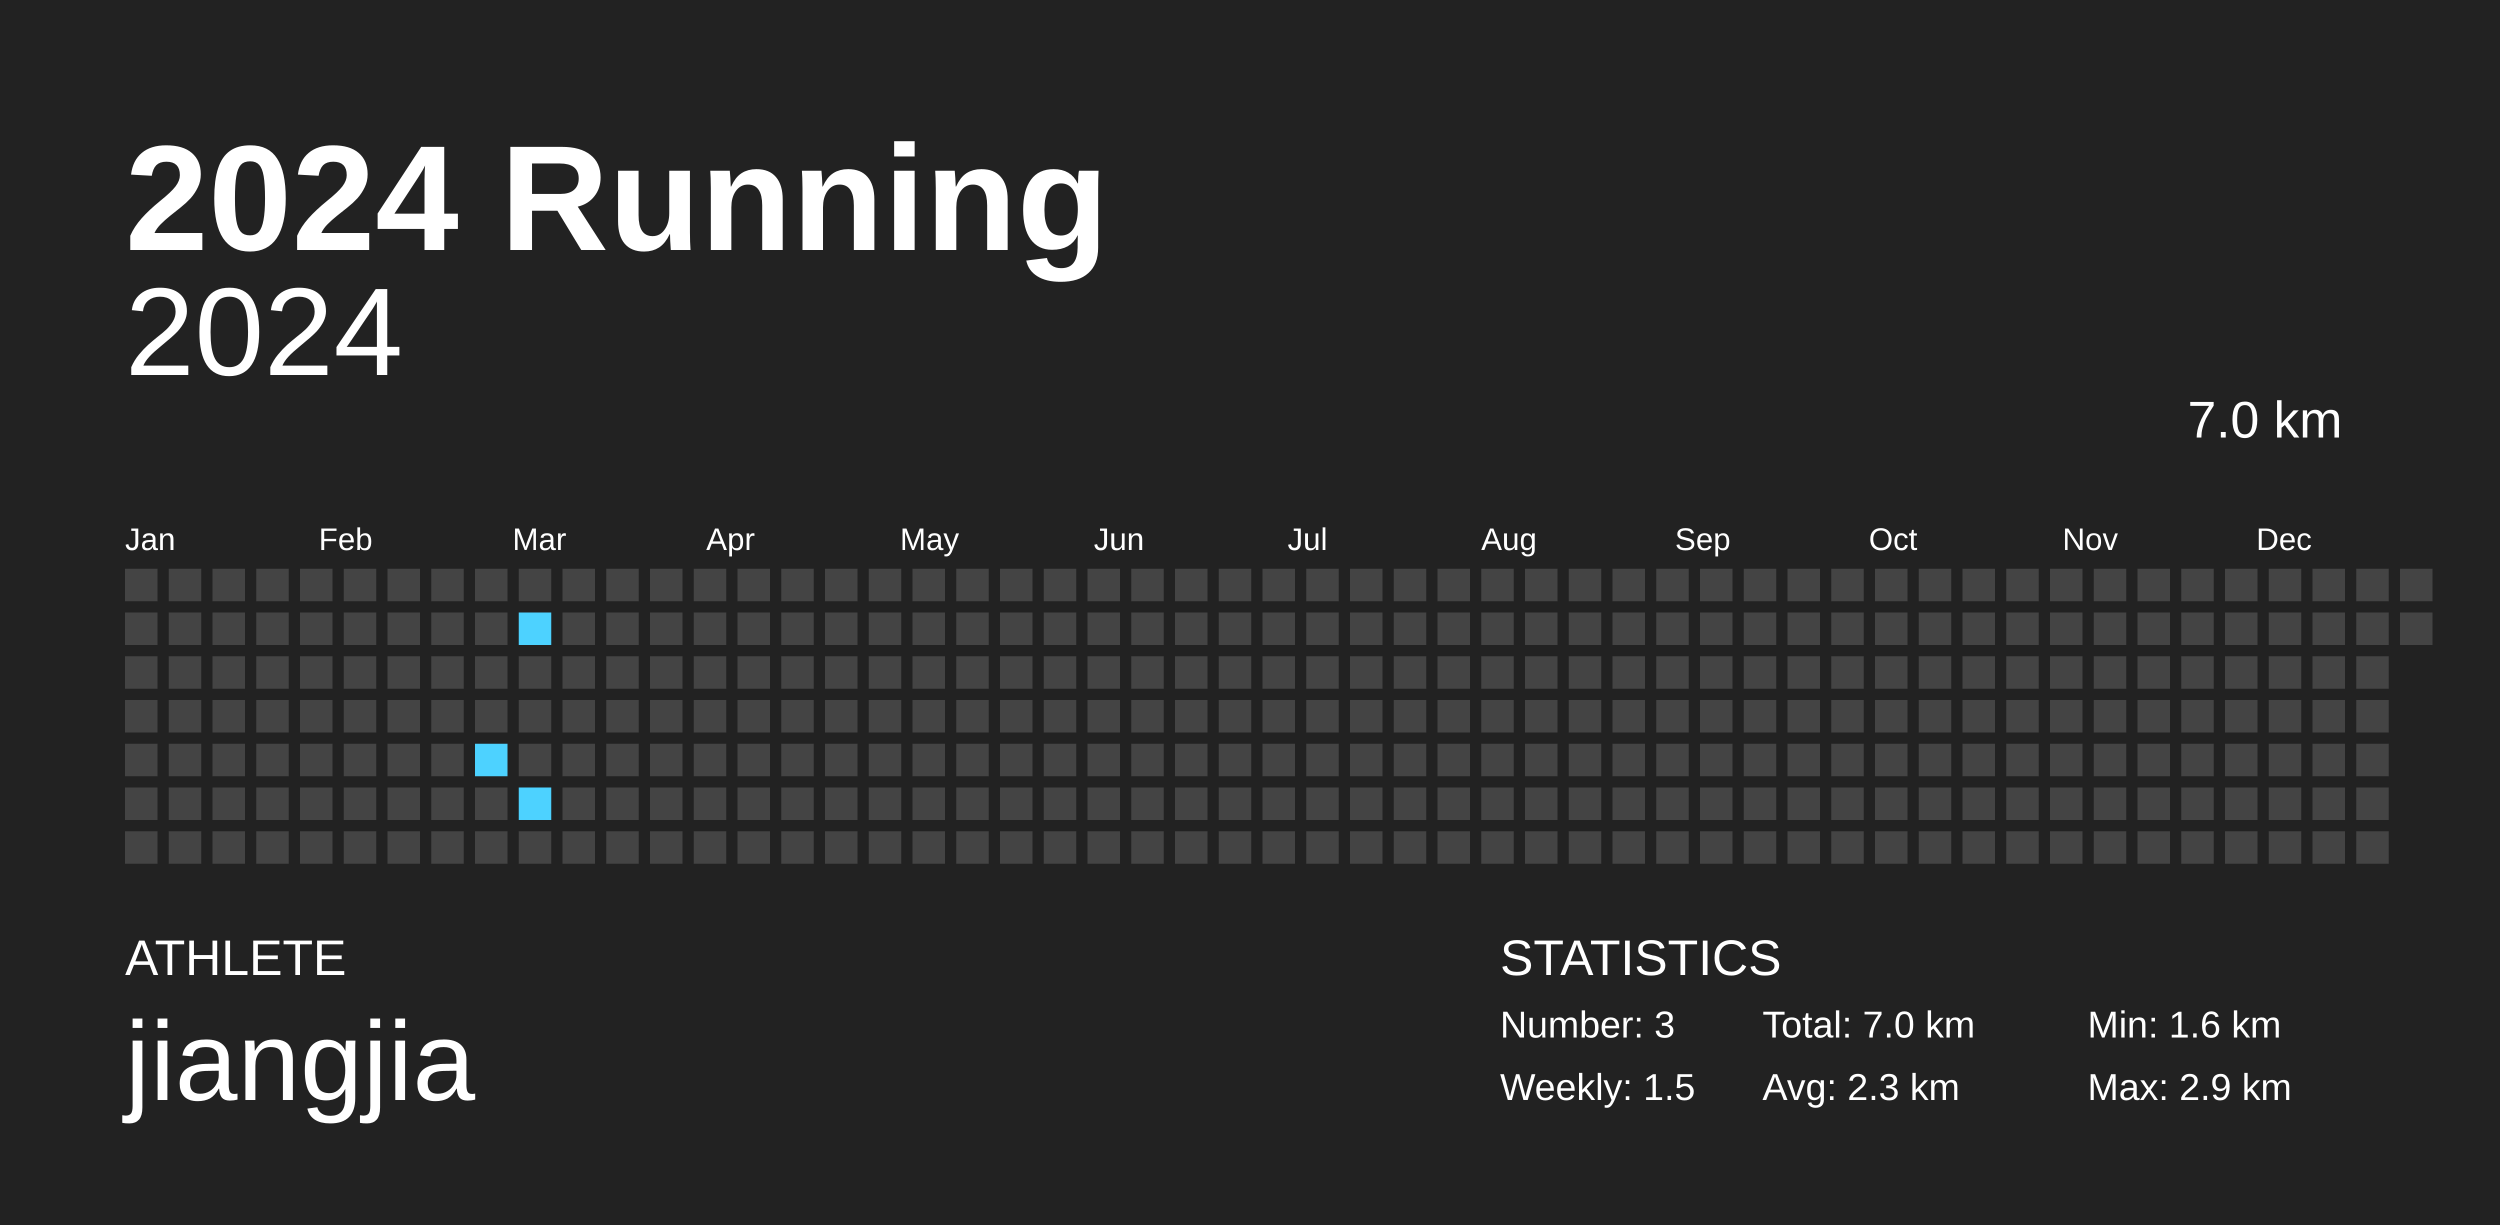
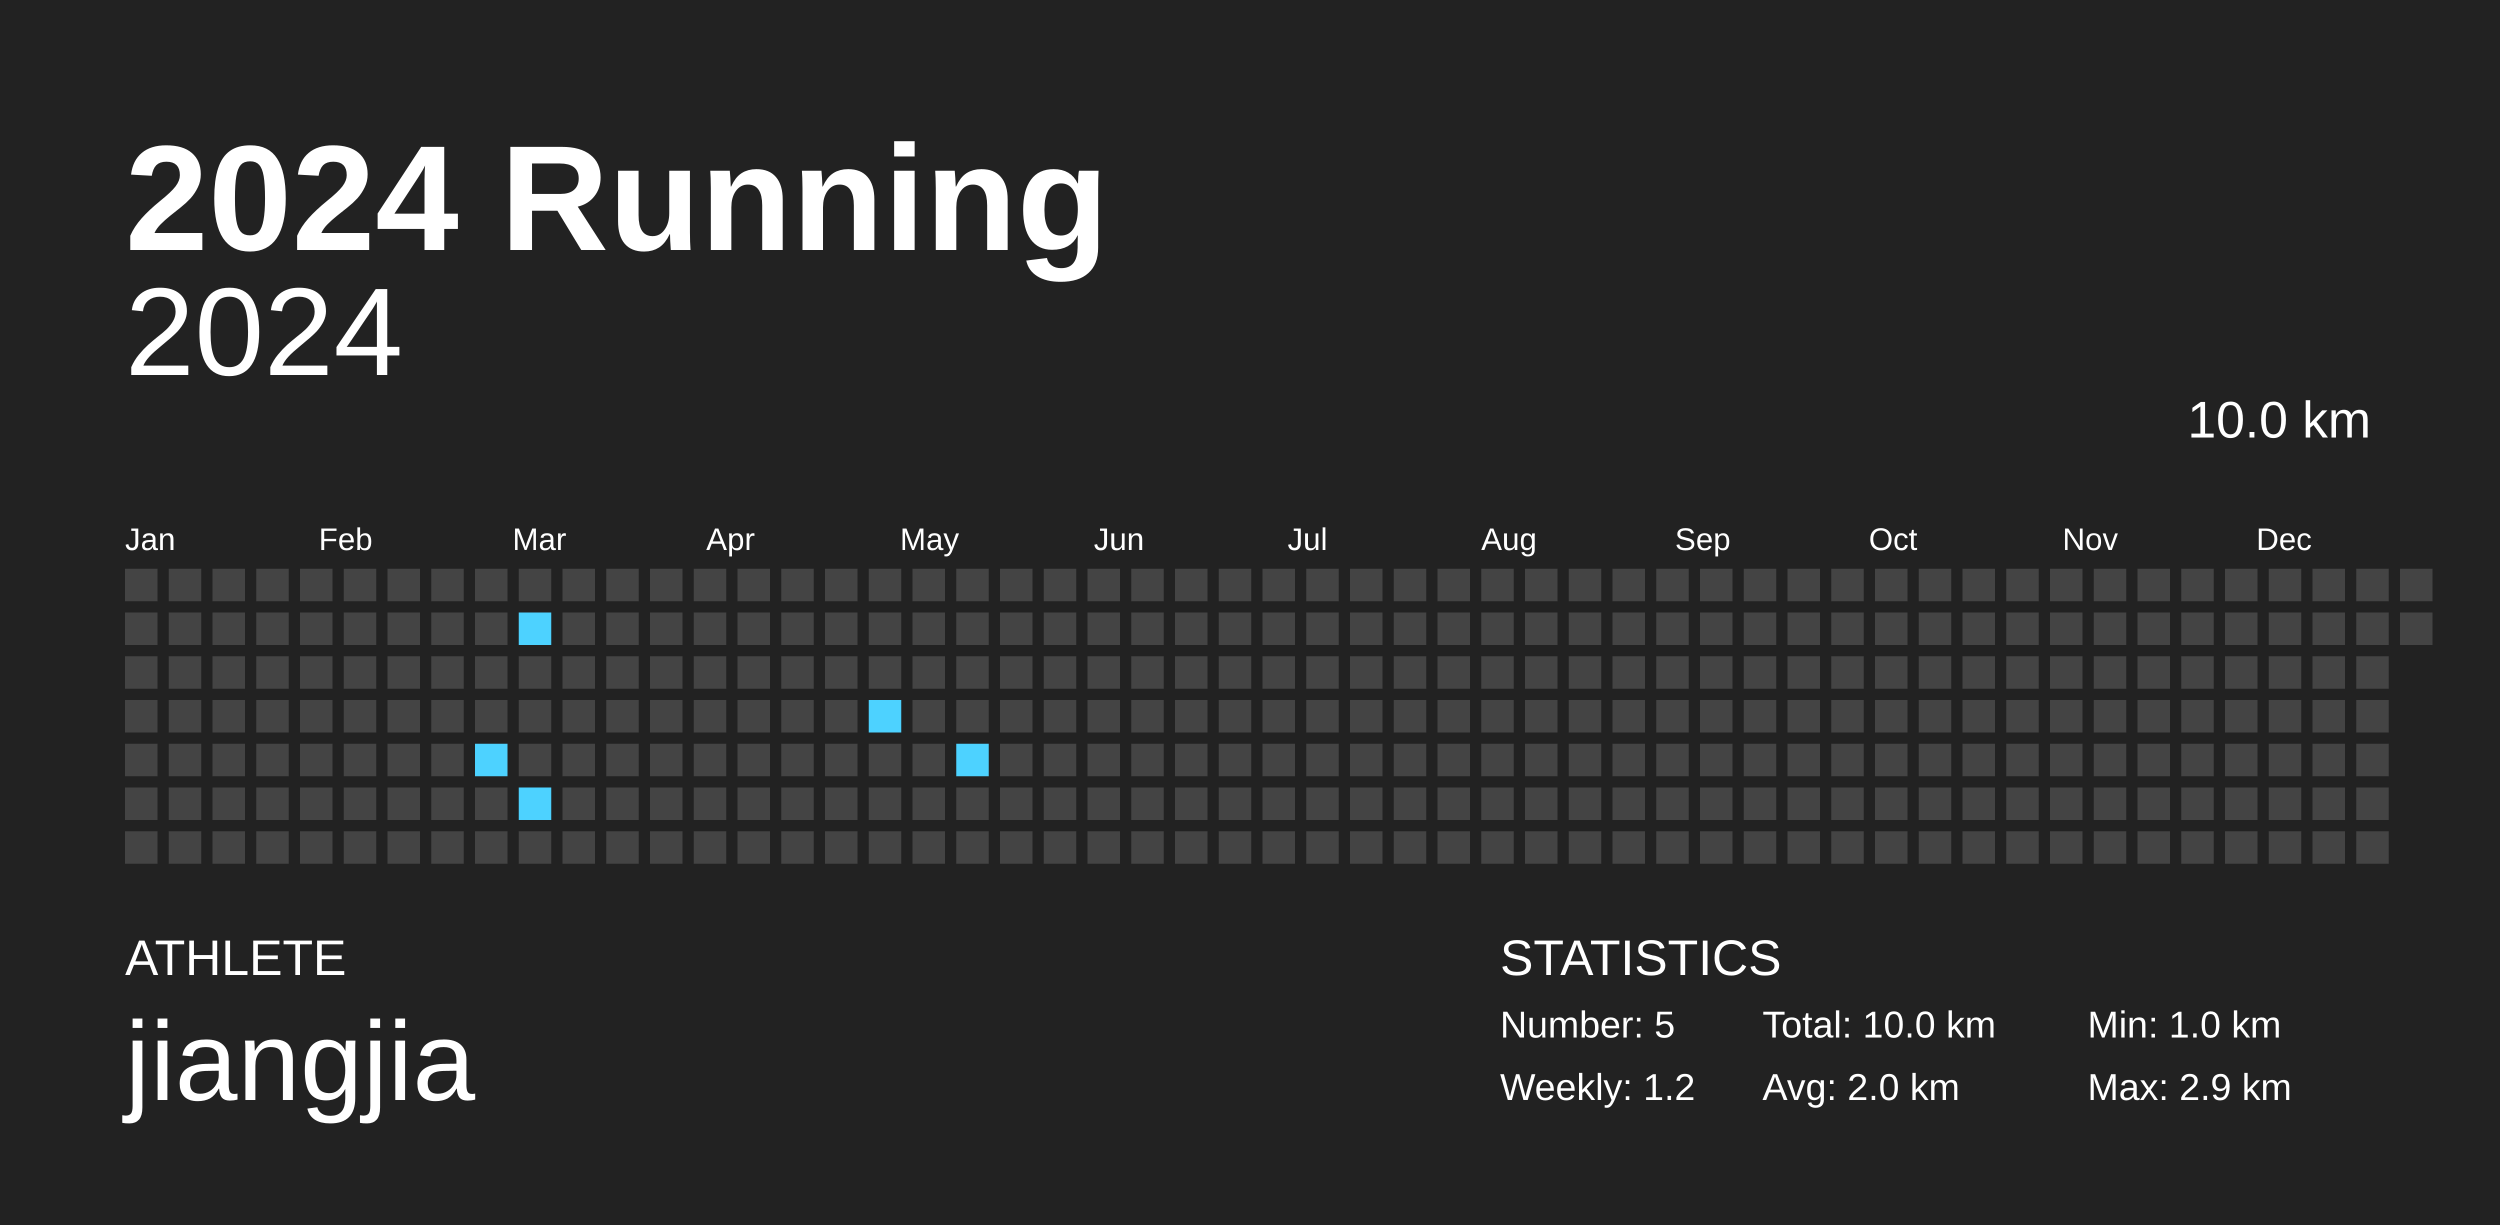
<svg xmlns="http://www.w3.org/2000/svg" baseProfile="full" height="98mm" version="1.1" viewBox="0,0,200,98" width="200mm">
  <defs />
  <rect fill="#222222" height="98" width="200" x="0" y="0" />
  <text fill="#FFFFFF" style="font-size:12px; font-family:Arial; font-weight:bold;" x="10" y="20">2024 Running</text>
  <text fill="#FFFFFF" style="font-size:4px; font-family:Arial" x="10" y="78">ATHLETE</text>
  <text fill="#FFFFFF" style="font-size:9px; font-family:Arial" x="10" y="88">jiangjia</text>
  <text fill="#FFFFFF" style="font-size:4px; font-family:Arial" x="120" y="78">STATISTICS</text>
-   <text fill="#FFFFFF" style="font-size:3px; font-family:Arial" x="120" y="83">Number: 3</text>
-   <text fill="#FFFFFF" style="font-size:3px; font-family:Arial" x="120" y="88">Weekly: 1.5</text>
-   <text fill="#FFFFFF" style="font-size:3px; font-family:Arial" x="141" y="83">Total: 7.0 km</text>
-   <text fill="#FFFFFF" style="font-size:3px; font-family:Arial" x="141" y="88">Avg: 2.3 km</text>
-   <text fill="#FFFFFF" style="font-size:3px; font-family:Arial" x="167" y="83">Min: 1.6 km</text>
+   <text fill="#FFFFFF" style="font-size:3px; font-family:Arial" x="120" y="83">Number: 5</text>
+   <text fill="#FFFFFF" style="font-size:3px; font-family:Arial" x="120" y="88">Weekly: 1.2</text>
+   <text fill="#FFFFFF" style="font-size:3px; font-family:Arial" x="141" y="83">Total: 10.0 km</text>
+   <text fill="#FFFFFF" style="font-size:3px; font-family:Arial" x="141" y="88">Avg: 2.0 km</text>
+   <text fill="#FFFFFF" style="font-size:3px; font-family:Arial" x="167" y="83">Min: 1.0 km</text>
  <text fill="#FFFFFF" style="font-size:3px; font-family:Arial" x="167" y="88">Max: 2.9 km</text>
  <text alignment-baseline="hanging" fill="#FFFFFF" style="font-size:10.0px; font-family:Arial;" x="10" y="30">2024</text>
-   <text alignment-baseline="hanging" fill="#FFFFFF" style="font-size:4.125px; font-family:Arial;" x="175" y="35">7.0 km</text>
+   <text alignment-baseline="hanging" fill="#FFFFFF" style="font-size:4.125px; font-family:Arial;" x="175" y="35">10.0 km</text>
  <text fill="#FFFFFF" style="font-size:2.5px; font-family:Arial" x="10.0" y="44">Jan</text>
  <text fill="#FFFFFF" style="font-size:2.5px; font-family:Arial" x="25.5" y="44">Feb</text>
  <text fill="#FFFFFF" style="font-size:2.5px; font-family:Arial" x="41.0" y="44">Mar</text>
  <text fill="#FFFFFF" style="font-size:2.5px; font-family:Arial" x="56.5" y="44">Apr</text>
  <text fill="#FFFFFF" style="font-size:2.5px; font-family:Arial" x="72.0" y="44">May</text>
  <text fill="#FFFFFF" style="font-size:2.5px; font-family:Arial" x="87.5" y="44">Jun</text>
  <text fill="#FFFFFF" style="font-size:2.5px; font-family:Arial" x="103.0" y="44">Jul</text>
  <text fill="#FFFFFF" style="font-size:2.5px; font-family:Arial" x="118.5" y="44">Aug</text>
  <text fill="#FFFFFF" style="font-size:2.5px; font-family:Arial" x="134.0" y="44">Sep</text>
  <text fill="#FFFFFF" style="font-size:2.5px; font-family:Arial" x="149.5" y="44">Oct</text>
  <text fill="#FFFFFF" style="font-size:2.5px; font-family:Arial" x="165.0" y="44">Nov</text>
  <text fill="#FFFFFF" style="font-size:2.5px; font-family:Arial" x="180.5" y="44">Dec</text>
  <rect fill="#444444" height="2.6" width="2.6" x="10.0" y="45.5" />
  <rect fill="#444444" height="2.6" width="2.6" x="10.0" y="49.0" />
  <rect fill="#444444" height="2.6" width="2.6" x="10.0" y="52.5" />
  <rect fill="#444444" height="2.6" width="2.6" x="10.0" y="56.0" />
  <rect fill="#444444" height="2.6" width="2.6" x="10.0" y="59.5" />
  <rect fill="#444444" height="2.6" width="2.6" x="10.0" y="63.0" />
  <rect fill="#444444" height="2.6" width="2.6" x="10.0" y="66.5" />
  <rect fill="#444444" height="2.6" width="2.6" x="13.5" y="45.5" />
  <rect fill="#444444" height="2.6" width="2.6" x="13.5" y="49.0" />
  <rect fill="#444444" height="2.6" width="2.6" x="13.5" y="52.5" />
  <rect fill="#444444" height="2.6" width="2.6" x="13.5" y="56.0" />
  <rect fill="#444444" height="2.6" width="2.6" x="13.5" y="59.5" />
  <rect fill="#444444" height="2.6" width="2.6" x="13.5" y="63.0" />
  <rect fill="#444444" height="2.6" width="2.6" x="13.5" y="66.5" />
  <rect fill="#444444" height="2.6" width="2.6" x="17.0" y="45.5" />
  <rect fill="#444444" height="2.6" width="2.6" x="17.0" y="49.0" />
  <rect fill="#444444" height="2.6" width="2.6" x="17.0" y="52.5" />
  <rect fill="#444444" height="2.6" width="2.6" x="17.0" y="56.0" />
  <rect fill="#444444" height="2.6" width="2.6" x="17.0" y="59.5" />
  <rect fill="#444444" height="2.6" width="2.6" x="17.0" y="63.0" />
  <rect fill="#444444" height="2.6" width="2.6" x="17.0" y="66.5" />
  <rect fill="#444444" height="2.6" width="2.6" x="20.5" y="45.5" />
  <rect fill="#444444" height="2.6" width="2.6" x="20.5" y="49.0" />
  <rect fill="#444444" height="2.6" width="2.6" x="20.5" y="52.5" />
  <rect fill="#444444" height="2.6" width="2.6" x="20.5" y="56.0" />
  <rect fill="#444444" height="2.6" width="2.6" x="20.5" y="59.5" />
  <rect fill="#444444" height="2.6" width="2.6" x="20.5" y="63.0" />
  <rect fill="#444444" height="2.6" width="2.6" x="20.5" y="66.5" />
  <rect fill="#444444" height="2.6" width="2.6" x="24.0" y="45.5" />
  <rect fill="#444444" height="2.6" width="2.6" x="24.0" y="49.0" />
  <rect fill="#444444" height="2.6" width="2.6" x="24.0" y="52.5" />
  <rect fill="#444444" height="2.6" width="2.6" x="24.0" y="56.0" />
  <rect fill="#444444" height="2.6" width="2.6" x="24.0" y="59.5" />
  <rect fill="#444444" height="2.6" width="2.6" x="24.0" y="63.0" />
  <rect fill="#444444" height="2.6" width="2.6" x="24.0" y="66.5" />
  <rect fill="#444444" height="2.6" width="2.6" x="27.5" y="45.5" />
  <rect fill="#444444" height="2.6" width="2.6" x="27.5" y="49.0" />
  <rect fill="#444444" height="2.6" width="2.6" x="27.5" y="52.5" />
  <rect fill="#444444" height="2.6" width="2.6" x="27.5" y="56.0" />
  <rect fill="#444444" height="2.6" width="2.6" x="27.5" y="59.5" />
  <rect fill="#444444" height="2.6" width="2.6" x="27.5" y="63.0" />
  <rect fill="#444444" height="2.6" width="2.6" x="27.5" y="66.5" />
  <rect fill="#444444" height="2.6" width="2.6" x="31.0" y="45.5" />
  <rect fill="#444444" height="2.6" width="2.6" x="31.0" y="49.0" />
  <rect fill="#444444" height="2.6" width="2.6" x="31.0" y="52.5" />
  <rect fill="#444444" height="2.6" width="2.6" x="31.0" y="56.0" />
  <rect fill="#444444" height="2.6" width="2.6" x="31.0" y="59.5" />
  <rect fill="#444444" height="2.6" width="2.6" x="31.0" y="63.0" />
  <rect fill="#444444" height="2.6" width="2.6" x="31.0" y="66.5" />
  <rect fill="#444444" height="2.6" width="2.6" x="34.5" y="45.5" />
  <rect fill="#444444" height="2.6" width="2.6" x="34.5" y="49.0" />
  <rect fill="#444444" height="2.6" width="2.6" x="34.5" y="52.5" />
  <rect fill="#444444" height="2.6" width="2.6" x="34.5" y="56.0" />
  <rect fill="#444444" height="2.6" width="2.6" x="34.5" y="59.5" />
  <rect fill="#444444" height="2.6" width="2.6" x="34.5" y="63.0" />
  <rect fill="#444444" height="2.6" width="2.6" x="34.5" y="66.5" />
  <rect fill="#444444" height="2.6" width="2.6" x="38.0" y="45.5" />
  <rect fill="#444444" height="2.6" width="2.6" x="38.0" y="49.0" />
  <rect fill="#444444" height="2.6" width="2.6" x="38.0" y="52.5" />
  <rect fill="#444444" height="2.6" width="2.6" x="38.0" y="56.0" />
  <rect fill="#4dd2ff" height="2.6" width="2.6" x="38.0" y="59.5" />
  <rect fill="#444444" height="2.6" width="2.6" x="38.0" y="63.0" />
  <rect fill="#444444" height="2.6" width="2.6" x="38.0" y="66.5" />
  <rect fill="#444444" height="2.6" width="2.6" x="41.5" y="45.5" />
  <rect fill="#4dd2ff" height="2.6" width="2.6" x="41.5" y="49.0" />
  <rect fill="#444444" height="2.6" width="2.6" x="41.5" y="52.5" />
  <rect fill="#444444" height="2.6" width="2.6" x="41.5" y="56.0" />
  <rect fill="#444444" height="2.6" width="2.6" x="41.5" y="59.5" />
  <rect fill="#4dd2ff" height="2.6" width="2.6" x="41.5" y="63.0" />
  <rect fill="#444444" height="2.6" width="2.6" x="41.5" y="66.5" />
  <rect fill="#444444" height="2.6" width="2.6" x="45.0" y="45.5" />
  <rect fill="#444444" height="2.6" width="2.6" x="45.0" y="49.0" />
  <rect fill="#444444" height="2.6" width="2.6" x="45.0" y="52.5" />
  <rect fill="#444444" height="2.6" width="2.6" x="45.0" y="56.0" />
  <rect fill="#444444" height="2.6" width="2.6" x="45.0" y="59.5" />
  <rect fill="#444444" height="2.6" width="2.6" x="45.0" y="63.0" />
  <rect fill="#444444" height="2.6" width="2.6" x="45.0" y="66.5" />
  <rect fill="#444444" height="2.6" width="2.6" x="48.5" y="45.5" />
  <rect fill="#444444" height="2.6" width="2.6" x="48.5" y="49.0" />
  <rect fill="#444444" height="2.6" width="2.6" x="48.5" y="52.5" />
  <rect fill="#444444" height="2.6" width="2.6" x="48.5" y="56.0" />
  <rect fill="#444444" height="2.6" width="2.6" x="48.5" y="59.5" />
  <rect fill="#444444" height="2.6" width="2.6" x="48.5" y="63.0" />
  <rect fill="#444444" height="2.6" width="2.6" x="48.5" y="66.5" />
  <rect fill="#444444" height="2.6" width="2.6" x="52.0" y="45.5" />
  <rect fill="#444444" height="2.6" width="2.6" x="52.0" y="49.0" />
  <rect fill="#444444" height="2.6" width="2.6" x="52.0" y="52.5" />
  <rect fill="#444444" height="2.6" width="2.6" x="52.0" y="56.0" />
  <rect fill="#444444" height="2.6" width="2.6" x="52.0" y="59.5" />
  <rect fill="#444444" height="2.6" width="2.6" x="52.0" y="63.0" />
  <rect fill="#444444" height="2.6" width="2.6" x="52.0" y="66.5" />
  <rect fill="#444444" height="2.6" width="2.6" x="55.5" y="45.5" />
  <rect fill="#444444" height="2.6" width="2.6" x="55.5" y="49.0" />
  <rect fill="#444444" height="2.6" width="2.6" x="55.5" y="52.5" />
  <rect fill="#444444" height="2.6" width="2.6" x="55.5" y="56.0" />
  <rect fill="#444444" height="2.6" width="2.6" x="55.5" y="59.5" />
  <rect fill="#444444" height="2.6" width="2.6" x="55.5" y="63.0" />
  <rect fill="#444444" height="2.6" width="2.6" x="55.5" y="66.5" />
  <rect fill="#444444" height="2.6" width="2.6" x="59.0" y="45.5" />
  <rect fill="#444444" height="2.6" width="2.6" x="59.0" y="49.0" />
  <rect fill="#444444" height="2.6" width="2.6" x="59.0" y="52.5" />
  <rect fill="#444444" height="2.6" width="2.6" x="59.0" y="56.0" />
  <rect fill="#444444" height="2.6" width="2.6" x="59.0" y="59.5" />
  <rect fill="#444444" height="2.6" width="2.6" x="59.0" y="63.0" />
  <rect fill="#444444" height="2.6" width="2.6" x="59.0" y="66.5" />
  <rect fill="#444444" height="2.6" width="2.6" x="62.5" y="45.5" />
  <rect fill="#444444" height="2.6" width="2.6" x="62.5" y="49.0" />
  <rect fill="#444444" height="2.6" width="2.6" x="62.5" y="52.5" />
  <rect fill="#444444" height="2.6" width="2.6" x="62.5" y="56.0" />
  <rect fill="#444444" height="2.6" width="2.6" x="62.5" y="59.5" />
  <rect fill="#444444" height="2.6" width="2.6" x="62.5" y="63.0" />
  <rect fill="#444444" height="2.6" width="2.6" x="62.5" y="66.5" />
  <rect fill="#444444" height="2.6" width="2.6" x="66.0" y="45.5" />
  <rect fill="#444444" height="2.6" width="2.6" x="66.0" y="49.0" />
  <rect fill="#444444" height="2.6" width="2.6" x="66.0" y="52.5" />
  <rect fill="#444444" height="2.6" width="2.6" x="66.0" y="56.0" />
  <rect fill="#444444" height="2.6" width="2.6" x="66.0" y="59.5" />
  <rect fill="#444444" height="2.6" width="2.6" x="66.0" y="63.0" />
  <rect fill="#444444" height="2.6" width="2.6" x="66.0" y="66.5" />
  <rect fill="#444444" height="2.6" width="2.6" x="69.5" y="45.5" />
  <rect fill="#444444" height="2.6" width="2.6" x="69.5" y="49.0" />
  <rect fill="#444444" height="2.6" width="2.6" x="69.5" y="52.5" />
-   <rect fill="#444444" height="2.6" width="2.6" x="69.5" y="56.0" />
+   <rect fill="#4dd2ff" height="2.6" width="2.6" x="69.5" y="56.0" />
  <rect fill="#444444" height="2.6" width="2.6" x="69.5" y="59.5" />
  <rect fill="#444444" height="2.6" width="2.6" x="69.5" y="63.0" />
  <rect fill="#444444" height="2.6" width="2.6" x="69.5" y="66.5" />
  <rect fill="#444444" height="2.6" width="2.6" x="73.0" y="45.5" />
  <rect fill="#444444" height="2.6" width="2.6" x="73.0" y="49.0" />
  <rect fill="#444444" height="2.6" width="2.6" x="73.0" y="52.5" />
  <rect fill="#444444" height="2.6" width="2.6" x="73.0" y="56.0" />
  <rect fill="#444444" height="2.6" width="2.6" x="73.0" y="59.5" />
  <rect fill="#444444" height="2.6" width="2.6" x="73.0" y="63.0" />
  <rect fill="#444444" height="2.6" width="2.6" x="73.0" y="66.5" />
  <rect fill="#444444" height="2.6" width="2.6" x="76.5" y="45.5" />
  <rect fill="#444444" height="2.6" width="2.6" x="76.5" y="49.0" />
  <rect fill="#444444" height="2.6" width="2.6" x="76.5" y="52.5" />
  <rect fill="#444444" height="2.6" width="2.6" x="76.5" y="56.0" />
-   <rect fill="#444444" height="2.6" width="2.6" x="76.5" y="59.5" />
+   <rect fill="#4dd2ff" height="2.6" width="2.6" x="76.5" y="59.5" />
  <rect fill="#444444" height="2.6" width="2.6" x="76.5" y="63.0" />
  <rect fill="#444444" height="2.6" width="2.6" x="76.5" y="66.5" />
  <rect fill="#444444" height="2.6" width="2.6" x="80.0" y="45.5" />
  <rect fill="#444444" height="2.6" width="2.6" x="80.0" y="49.0" />
  <rect fill="#444444" height="2.6" width="2.6" x="80.0" y="52.5" />
  <rect fill="#444444" height="2.6" width="2.6" x="80.0" y="56.0" />
  <rect fill="#444444" height="2.6" width="2.6" x="80.0" y="59.5" />
  <rect fill="#444444" height="2.6" width="2.6" x="80.0" y="63.0" />
  <rect fill="#444444" height="2.6" width="2.6" x="80.0" y="66.5" />
  <rect fill="#444444" height="2.6" width="2.6" x="83.5" y="45.5" />
  <rect fill="#444444" height="2.6" width="2.6" x="83.5" y="49.0" />
  <rect fill="#444444" height="2.6" width="2.6" x="83.5" y="52.5" />
  <rect fill="#444444" height="2.6" width="2.6" x="83.5" y="56.0" />
  <rect fill="#444444" height="2.6" width="2.6" x="83.5" y="59.5" />
  <rect fill="#444444" height="2.6" width="2.6" x="83.5" y="63.0" />
  <rect fill="#444444" height="2.6" width="2.6" x="83.5" y="66.5" />
  <rect fill="#444444" height="2.6" width="2.6" x="87.0" y="45.5" />
  <rect fill="#444444" height="2.6" width="2.6" x="87.0" y="49.0" />
  <rect fill="#444444" height="2.6" width="2.6" x="87.0" y="52.5" />
  <rect fill="#444444" height="2.6" width="2.6" x="87.0" y="56.0" />
  <rect fill="#444444" height="2.6" width="2.6" x="87.0" y="59.5" />
  <rect fill="#444444" height="2.6" width="2.6" x="87.0" y="63.0" />
  <rect fill="#444444" height="2.6" width="2.6" x="87.0" y="66.5" />
  <rect fill="#444444" height="2.6" width="2.6" x="90.5" y="45.5" />
  <rect fill="#444444" height="2.6" width="2.6" x="90.5" y="49.0" />
  <rect fill="#444444" height="2.6" width="2.6" x="90.5" y="52.5" />
  <rect fill="#444444" height="2.6" width="2.6" x="90.5" y="56.0" />
  <rect fill="#444444" height="2.6" width="2.6" x="90.5" y="59.5" />
  <rect fill="#444444" height="2.6" width="2.6" x="90.5" y="63.0" />
  <rect fill="#444444" height="2.6" width="2.6" x="90.5" y="66.5" />
  <rect fill="#444444" height="2.6" width="2.6" x="94.0" y="45.5" />
  <rect fill="#444444" height="2.6" width="2.6" x="94.0" y="49.0" />
  <rect fill="#444444" height="2.6" width="2.6" x="94.0" y="52.5" />
  <rect fill="#444444" height="2.6" width="2.6" x="94.0" y="56.0" />
  <rect fill="#444444" height="2.6" width="2.6" x="94.0" y="59.5" />
  <rect fill="#444444" height="2.6" width="2.6" x="94.0" y="63.0" />
  <rect fill="#444444" height="2.6" width="2.6" x="94.0" y="66.5" />
  <rect fill="#444444" height="2.6" width="2.6" x="97.5" y="45.5" />
  <rect fill="#444444" height="2.6" width="2.6" x="97.5" y="49.0" />
  <rect fill="#444444" height="2.6" width="2.6" x="97.5" y="52.5" />
  <rect fill="#444444" height="2.6" width="2.6" x="97.5" y="56.0" />
  <rect fill="#444444" height="2.6" width="2.6" x="97.5" y="59.5" />
  <rect fill="#444444" height="2.6" width="2.6" x="97.5" y="63.0" />
  <rect fill="#444444" height="2.6" width="2.6" x="97.5" y="66.5" />
  <rect fill="#444444" height="2.6" width="2.6" x="101.0" y="45.5" />
  <rect fill="#444444" height="2.6" width="2.6" x="101.0" y="49.0" />
  <rect fill="#444444" height="2.6" width="2.6" x="101.0" y="52.5" />
  <rect fill="#444444" height="2.6" width="2.6" x="101.0" y="56.0" />
  <rect fill="#444444" height="2.6" width="2.6" x="101.0" y="59.5" />
  <rect fill="#444444" height="2.6" width="2.6" x="101.0" y="63.0" />
  <rect fill="#444444" height="2.6" width="2.6" x="101.0" y="66.5" />
  <rect fill="#444444" height="2.6" width="2.6" x="104.5" y="45.5" />
  <rect fill="#444444" height="2.6" width="2.6" x="104.5" y="49.0" />
  <rect fill="#444444" height="2.6" width="2.6" x="104.5" y="52.5" />
  <rect fill="#444444" height="2.6" width="2.6" x="104.5" y="56.0" />
  <rect fill="#444444" height="2.6" width="2.6" x="104.5" y="59.5" />
  <rect fill="#444444" height="2.6" width="2.6" x="104.5" y="63.0" />
  <rect fill="#444444" height="2.6" width="2.6" x="104.5" y="66.5" />
  <rect fill="#444444" height="2.6" width="2.6" x="108.0" y="45.5" />
  <rect fill="#444444" height="2.6" width="2.6" x="108.0" y="49.0" />
  <rect fill="#444444" height="2.6" width="2.6" x="108.0" y="52.5" />
  <rect fill="#444444" height="2.6" width="2.6" x="108.0" y="56.0" />
  <rect fill="#444444" height="2.6" width="2.6" x="108.0" y="59.5" />
  <rect fill="#444444" height="2.6" width="2.6" x="108.0" y="63.0" />
  <rect fill="#444444" height="2.6" width="2.6" x="108.0" y="66.5" />
  <rect fill="#444444" height="2.6" width="2.6" x="111.5" y="45.5" />
  <rect fill="#444444" height="2.6" width="2.6" x="111.5" y="49.0" />
  <rect fill="#444444" height="2.6" width="2.6" x="111.5" y="52.5" />
  <rect fill="#444444" height="2.6" width="2.6" x="111.5" y="56.0" />
  <rect fill="#444444" height="2.6" width="2.6" x="111.5" y="59.5" />
  <rect fill="#444444" height="2.6" width="2.6" x="111.5" y="63.0" />
  <rect fill="#444444" height="2.6" width="2.6" x="111.5" y="66.5" />
  <rect fill="#444444" height="2.6" width="2.6" x="115.0" y="45.5" />
  <rect fill="#444444" height="2.6" width="2.6" x="115.0" y="49.0" />
  <rect fill="#444444" height="2.6" width="2.6" x="115.0" y="52.5" />
  <rect fill="#444444" height="2.6" width="2.6" x="115.0" y="56.0" />
  <rect fill="#444444" height="2.6" width="2.6" x="115.0" y="59.5" />
  <rect fill="#444444" height="2.6" width="2.6" x="115.0" y="63.0" />
  <rect fill="#444444" height="2.6" width="2.6" x="115.0" y="66.5" />
  <rect fill="#444444" height="2.6" width="2.6" x="118.5" y="45.5" />
  <rect fill="#444444" height="2.6" width="2.6" x="118.5" y="49.0" />
  <rect fill="#444444" height="2.6" width="2.6" x="118.5" y="52.5" />
  <rect fill="#444444" height="2.6" width="2.6" x="118.5" y="56.0" />
  <rect fill="#444444" height="2.6" width="2.6" x="118.5" y="59.5" />
  <rect fill="#444444" height="2.6" width="2.6" x="118.5" y="63.0" />
  <rect fill="#444444" height="2.6" width="2.6" x="118.5" y="66.5" />
  <rect fill="#444444" height="2.6" width="2.6" x="122.0" y="45.5" />
  <rect fill="#444444" height="2.6" width="2.6" x="122.0" y="49.0" />
  <rect fill="#444444" height="2.6" width="2.6" x="122.0" y="52.5" />
  <rect fill="#444444" height="2.6" width="2.6" x="122.0" y="56.0" />
  <rect fill="#444444" height="2.6" width="2.6" x="122.0" y="59.5" />
  <rect fill="#444444" height="2.6" width="2.6" x="122.0" y="63.0" />
  <rect fill="#444444" height="2.6" width="2.6" x="122.0" y="66.5" />
  <rect fill="#444444" height="2.6" width="2.6" x="125.5" y="45.5" />
  <rect fill="#444444" height="2.6" width="2.6" x="125.5" y="49.0" />
  <rect fill="#444444" height="2.6" width="2.6" x="125.5" y="52.5" />
  <rect fill="#444444" height="2.6" width="2.6" x="125.5" y="56.0" />
  <rect fill="#444444" height="2.6" width="2.6" x="125.5" y="59.5" />
  <rect fill="#444444" height="2.6" width="2.6" x="125.5" y="63.0" />
  <rect fill="#444444" height="2.6" width="2.6" x="125.5" y="66.5" />
  <rect fill="#444444" height="2.6" width="2.6" x="129.0" y="45.5" />
  <rect fill="#444444" height="2.6" width="2.6" x="129.0" y="49.0" />
  <rect fill="#444444" height="2.6" width="2.6" x="129.0" y="52.5" />
  <rect fill="#444444" height="2.6" width="2.6" x="129.0" y="56.0" />
  <rect fill="#444444" height="2.6" width="2.6" x="129.0" y="59.5" />
  <rect fill="#444444" height="2.6" width="2.6" x="129.0" y="63.0" />
  <rect fill="#444444" height="2.6" width="2.6" x="129.0" y="66.5" />
  <rect fill="#444444" height="2.6" width="2.6" x="132.5" y="45.5" />
  <rect fill="#444444" height="2.6" width="2.6" x="132.5" y="49.0" />
  <rect fill="#444444" height="2.6" width="2.6" x="132.5" y="52.5" />
  <rect fill="#444444" height="2.6" width="2.6" x="132.5" y="56.0" />
  <rect fill="#444444" height="2.6" width="2.6" x="132.5" y="59.5" />
  <rect fill="#444444" height="2.6" width="2.6" x="132.5" y="63.0" />
  <rect fill="#444444" height="2.6" width="2.6" x="132.5" y="66.5" />
  <rect fill="#444444" height="2.6" width="2.6" x="136.0" y="45.5" />
  <rect fill="#444444" height="2.6" width="2.6" x="136.0" y="49.0" />
  <rect fill="#444444" height="2.6" width="2.6" x="136.0" y="52.5" />
  <rect fill="#444444" height="2.6" width="2.6" x="136.0" y="56.0" />
  <rect fill="#444444" height="2.6" width="2.6" x="136.0" y="59.5" />
  <rect fill="#444444" height="2.6" width="2.6" x="136.0" y="63.0" />
  <rect fill="#444444" height="2.6" width="2.6" x="136.0" y="66.5" />
  <rect fill="#444444" height="2.6" width="2.6" x="139.5" y="45.5" />
  <rect fill="#444444" height="2.6" width="2.6" x="139.5" y="49.0" />
  <rect fill="#444444" height="2.6" width="2.6" x="139.5" y="52.5" />
  <rect fill="#444444" height="2.6" width="2.6" x="139.5" y="56.0" />
  <rect fill="#444444" height="2.6" width="2.6" x="139.5" y="59.5" />
  <rect fill="#444444" height="2.6" width="2.6" x="139.5" y="63.0" />
  <rect fill="#444444" height="2.6" width="2.6" x="139.5" y="66.5" />
  <rect fill="#444444" height="2.6" width="2.6" x="143.0" y="45.5" />
  <rect fill="#444444" height="2.6" width="2.6" x="143.0" y="49.0" />
  <rect fill="#444444" height="2.6" width="2.6" x="143.0" y="52.5" />
  <rect fill="#444444" height="2.6" width="2.6" x="143.0" y="56.0" />
  <rect fill="#444444" height="2.6" width="2.6" x="143.0" y="59.5" />
  <rect fill="#444444" height="2.6" width="2.6" x="143.0" y="63.0" />
  <rect fill="#444444" height="2.6" width="2.6" x="143.0" y="66.5" />
  <rect fill="#444444" height="2.6" width="2.6" x="146.5" y="45.5" />
  <rect fill="#444444" height="2.6" width="2.6" x="146.5" y="49.0" />
  <rect fill="#444444" height="2.6" width="2.6" x="146.5" y="52.5" />
  <rect fill="#444444" height="2.6" width="2.6" x="146.5" y="56.0" />
  <rect fill="#444444" height="2.6" width="2.6" x="146.5" y="59.5" />
  <rect fill="#444444" height="2.6" width="2.6" x="146.5" y="63.0" />
  <rect fill="#444444" height="2.6" width="2.6" x="146.5" y="66.5" />
  <rect fill="#444444" height="2.6" width="2.6" x="150.0" y="45.5" />
  <rect fill="#444444" height="2.6" width="2.6" x="150.0" y="49.0" />
  <rect fill="#444444" height="2.6" width="2.6" x="150.0" y="52.5" />
  <rect fill="#444444" height="2.6" width="2.6" x="150.0" y="56.0" />
  <rect fill="#444444" height="2.6" width="2.6" x="150.0" y="59.5" />
  <rect fill="#444444" height="2.6" width="2.6" x="150.0" y="63.0" />
  <rect fill="#444444" height="2.6" width="2.6" x="150.0" y="66.5" />
  <rect fill="#444444" height="2.6" width="2.6" x="153.5" y="45.5" />
  <rect fill="#444444" height="2.6" width="2.6" x="153.5" y="49.0" />
  <rect fill="#444444" height="2.6" width="2.6" x="153.5" y="52.5" />
  <rect fill="#444444" height="2.6" width="2.6" x="153.5" y="56.0" />
  <rect fill="#444444" height="2.6" width="2.6" x="153.5" y="59.5" />
  <rect fill="#444444" height="2.6" width="2.6" x="153.5" y="63.0" />
  <rect fill="#444444" height="2.6" width="2.6" x="153.5" y="66.5" />
  <rect fill="#444444" height="2.6" width="2.6" x="157.0" y="45.5" />
  <rect fill="#444444" height="2.6" width="2.6" x="157.0" y="49.0" />
  <rect fill="#444444" height="2.6" width="2.6" x="157.0" y="52.5" />
  <rect fill="#444444" height="2.6" width="2.6" x="157.0" y="56.0" />
  <rect fill="#444444" height="2.6" width="2.6" x="157.0" y="59.5" />
  <rect fill="#444444" height="2.6" width="2.6" x="157.0" y="63.0" />
  <rect fill="#444444" height="2.6" width="2.6" x="157.0" y="66.5" />
  <rect fill="#444444" height="2.6" width="2.6" x="160.5" y="45.5" />
  <rect fill="#444444" height="2.6" width="2.6" x="160.5" y="49.0" />
  <rect fill="#444444" height="2.6" width="2.6" x="160.5" y="52.5" />
  <rect fill="#444444" height="2.6" width="2.6" x="160.5" y="56.0" />
  <rect fill="#444444" height="2.6" width="2.6" x="160.5" y="59.5" />
  <rect fill="#444444" height="2.6" width="2.6" x="160.5" y="63.0" />
  <rect fill="#444444" height="2.6" width="2.6" x="160.5" y="66.5" />
  <rect fill="#444444" height="2.6" width="2.6" x="164.0" y="45.5" />
  <rect fill="#444444" height="2.6" width="2.6" x="164.0" y="49.0" />
  <rect fill="#444444" height="2.6" width="2.6" x="164.0" y="52.5" />
  <rect fill="#444444" height="2.6" width="2.6" x="164.0" y="56.0" />
  <rect fill="#444444" height="2.6" width="2.6" x="164.0" y="59.5" />
  <rect fill="#444444" height="2.6" width="2.6" x="164.0" y="63.0" />
  <rect fill="#444444" height="2.6" width="2.6" x="164.0" y="66.5" />
  <rect fill="#444444" height="2.6" width="2.6" x="167.5" y="45.5" />
  <rect fill="#444444" height="2.6" width="2.6" x="167.5" y="49.0" />
  <rect fill="#444444" height="2.6" width="2.6" x="167.5" y="52.5" />
  <rect fill="#444444" height="2.6" width="2.6" x="167.5" y="56.0" />
  <rect fill="#444444" height="2.6" width="2.6" x="167.5" y="59.5" />
  <rect fill="#444444" height="2.6" width="2.6" x="167.5" y="63.0" />
  <rect fill="#444444" height="2.6" width="2.6" x="167.5" y="66.5" />
  <rect fill="#444444" height="2.6" width="2.6" x="171.0" y="45.5" />
  <rect fill="#444444" height="2.6" width="2.6" x="171.0" y="49.0" />
  <rect fill="#444444" height="2.6" width="2.6" x="171.0" y="52.5" />
  <rect fill="#444444" height="2.6" width="2.6" x="171.0" y="56.0" />
  <rect fill="#444444" height="2.6" width="2.6" x="171.0" y="59.5" />
  <rect fill="#444444" height="2.6" width="2.6" x="171.0" y="63.0" />
  <rect fill="#444444" height="2.6" width="2.6" x="171.0" y="66.5" />
  <rect fill="#444444" height="2.6" width="2.6" x="174.5" y="45.5" />
  <rect fill="#444444" height="2.6" width="2.6" x="174.5" y="49.0" />
  <rect fill="#444444" height="2.6" width="2.6" x="174.5" y="52.5" />
  <rect fill="#444444" height="2.6" width="2.6" x="174.5" y="56.0" />
  <rect fill="#444444" height="2.6" width="2.6" x="174.5" y="59.5" />
  <rect fill="#444444" height="2.6" width="2.6" x="174.5" y="63.0" />
  <rect fill="#444444" height="2.6" width="2.6" x="174.5" y="66.5" />
  <rect fill="#444444" height="2.6" width="2.6" x="178.0" y="45.5" />
  <rect fill="#444444" height="2.6" width="2.6" x="178.0" y="49.0" />
  <rect fill="#444444" height="2.6" width="2.6" x="178.0" y="52.5" />
  <rect fill="#444444" height="2.6" width="2.6" x="178.0" y="56.0" />
  <rect fill="#444444" height="2.6" width="2.6" x="178.0" y="59.5" />
  <rect fill="#444444" height="2.6" width="2.6" x="178.0" y="63.0" />
  <rect fill="#444444" height="2.6" width="2.6" x="178.0" y="66.5" />
  <rect fill="#444444" height="2.6" width="2.6" x="181.5" y="45.5" />
  <rect fill="#444444" height="2.6" width="2.6" x="181.5" y="49.0" />
  <rect fill="#444444" height="2.6" width="2.6" x="181.5" y="52.5" />
  <rect fill="#444444" height="2.6" width="2.6" x="181.5" y="56.0" />
  <rect fill="#444444" height="2.6" width="2.6" x="181.5" y="59.5" />
  <rect fill="#444444" height="2.6" width="2.6" x="181.5" y="63.0" />
  <rect fill="#444444" height="2.6" width="2.6" x="181.5" y="66.5" />
  <rect fill="#444444" height="2.6" width="2.6" x="185.0" y="45.5" />
  <rect fill="#444444" height="2.6" width="2.6" x="185.0" y="49.0" />
  <rect fill="#444444" height="2.6" width="2.6" x="185.0" y="52.5" />
  <rect fill="#444444" height="2.6" width="2.6" x="185.0" y="56.0" />
  <rect fill="#444444" height="2.6" width="2.6" x="185.0" y="59.5" />
  <rect fill="#444444" height="2.6" width="2.6" x="185.0" y="63.0" />
  <rect fill="#444444" height="2.6" width="2.6" x="185.0" y="66.5" />
  <rect fill="#444444" height="2.6" width="2.6" x="188.5" y="45.5" />
  <rect fill="#444444" height="2.6" width="2.6" x="188.5" y="49.0" />
  <rect fill="#444444" height="2.6" width="2.6" x="188.5" y="52.5" />
  <rect fill="#444444" height="2.6" width="2.6" x="188.5" y="56.0" />
  <rect fill="#444444" height="2.6" width="2.6" x="188.5" y="59.5" />
  <rect fill="#444444" height="2.6" width="2.6" x="188.5" y="63.0" />
  <rect fill="#444444" height="2.6" width="2.6" x="188.5" y="66.5" />
  <rect fill="#444444" height="2.6" width="2.6" x="192.0" y="45.5" />
  <rect fill="#444444" height="2.6" width="2.6" x="192.0" y="49.0" />
</svg>
